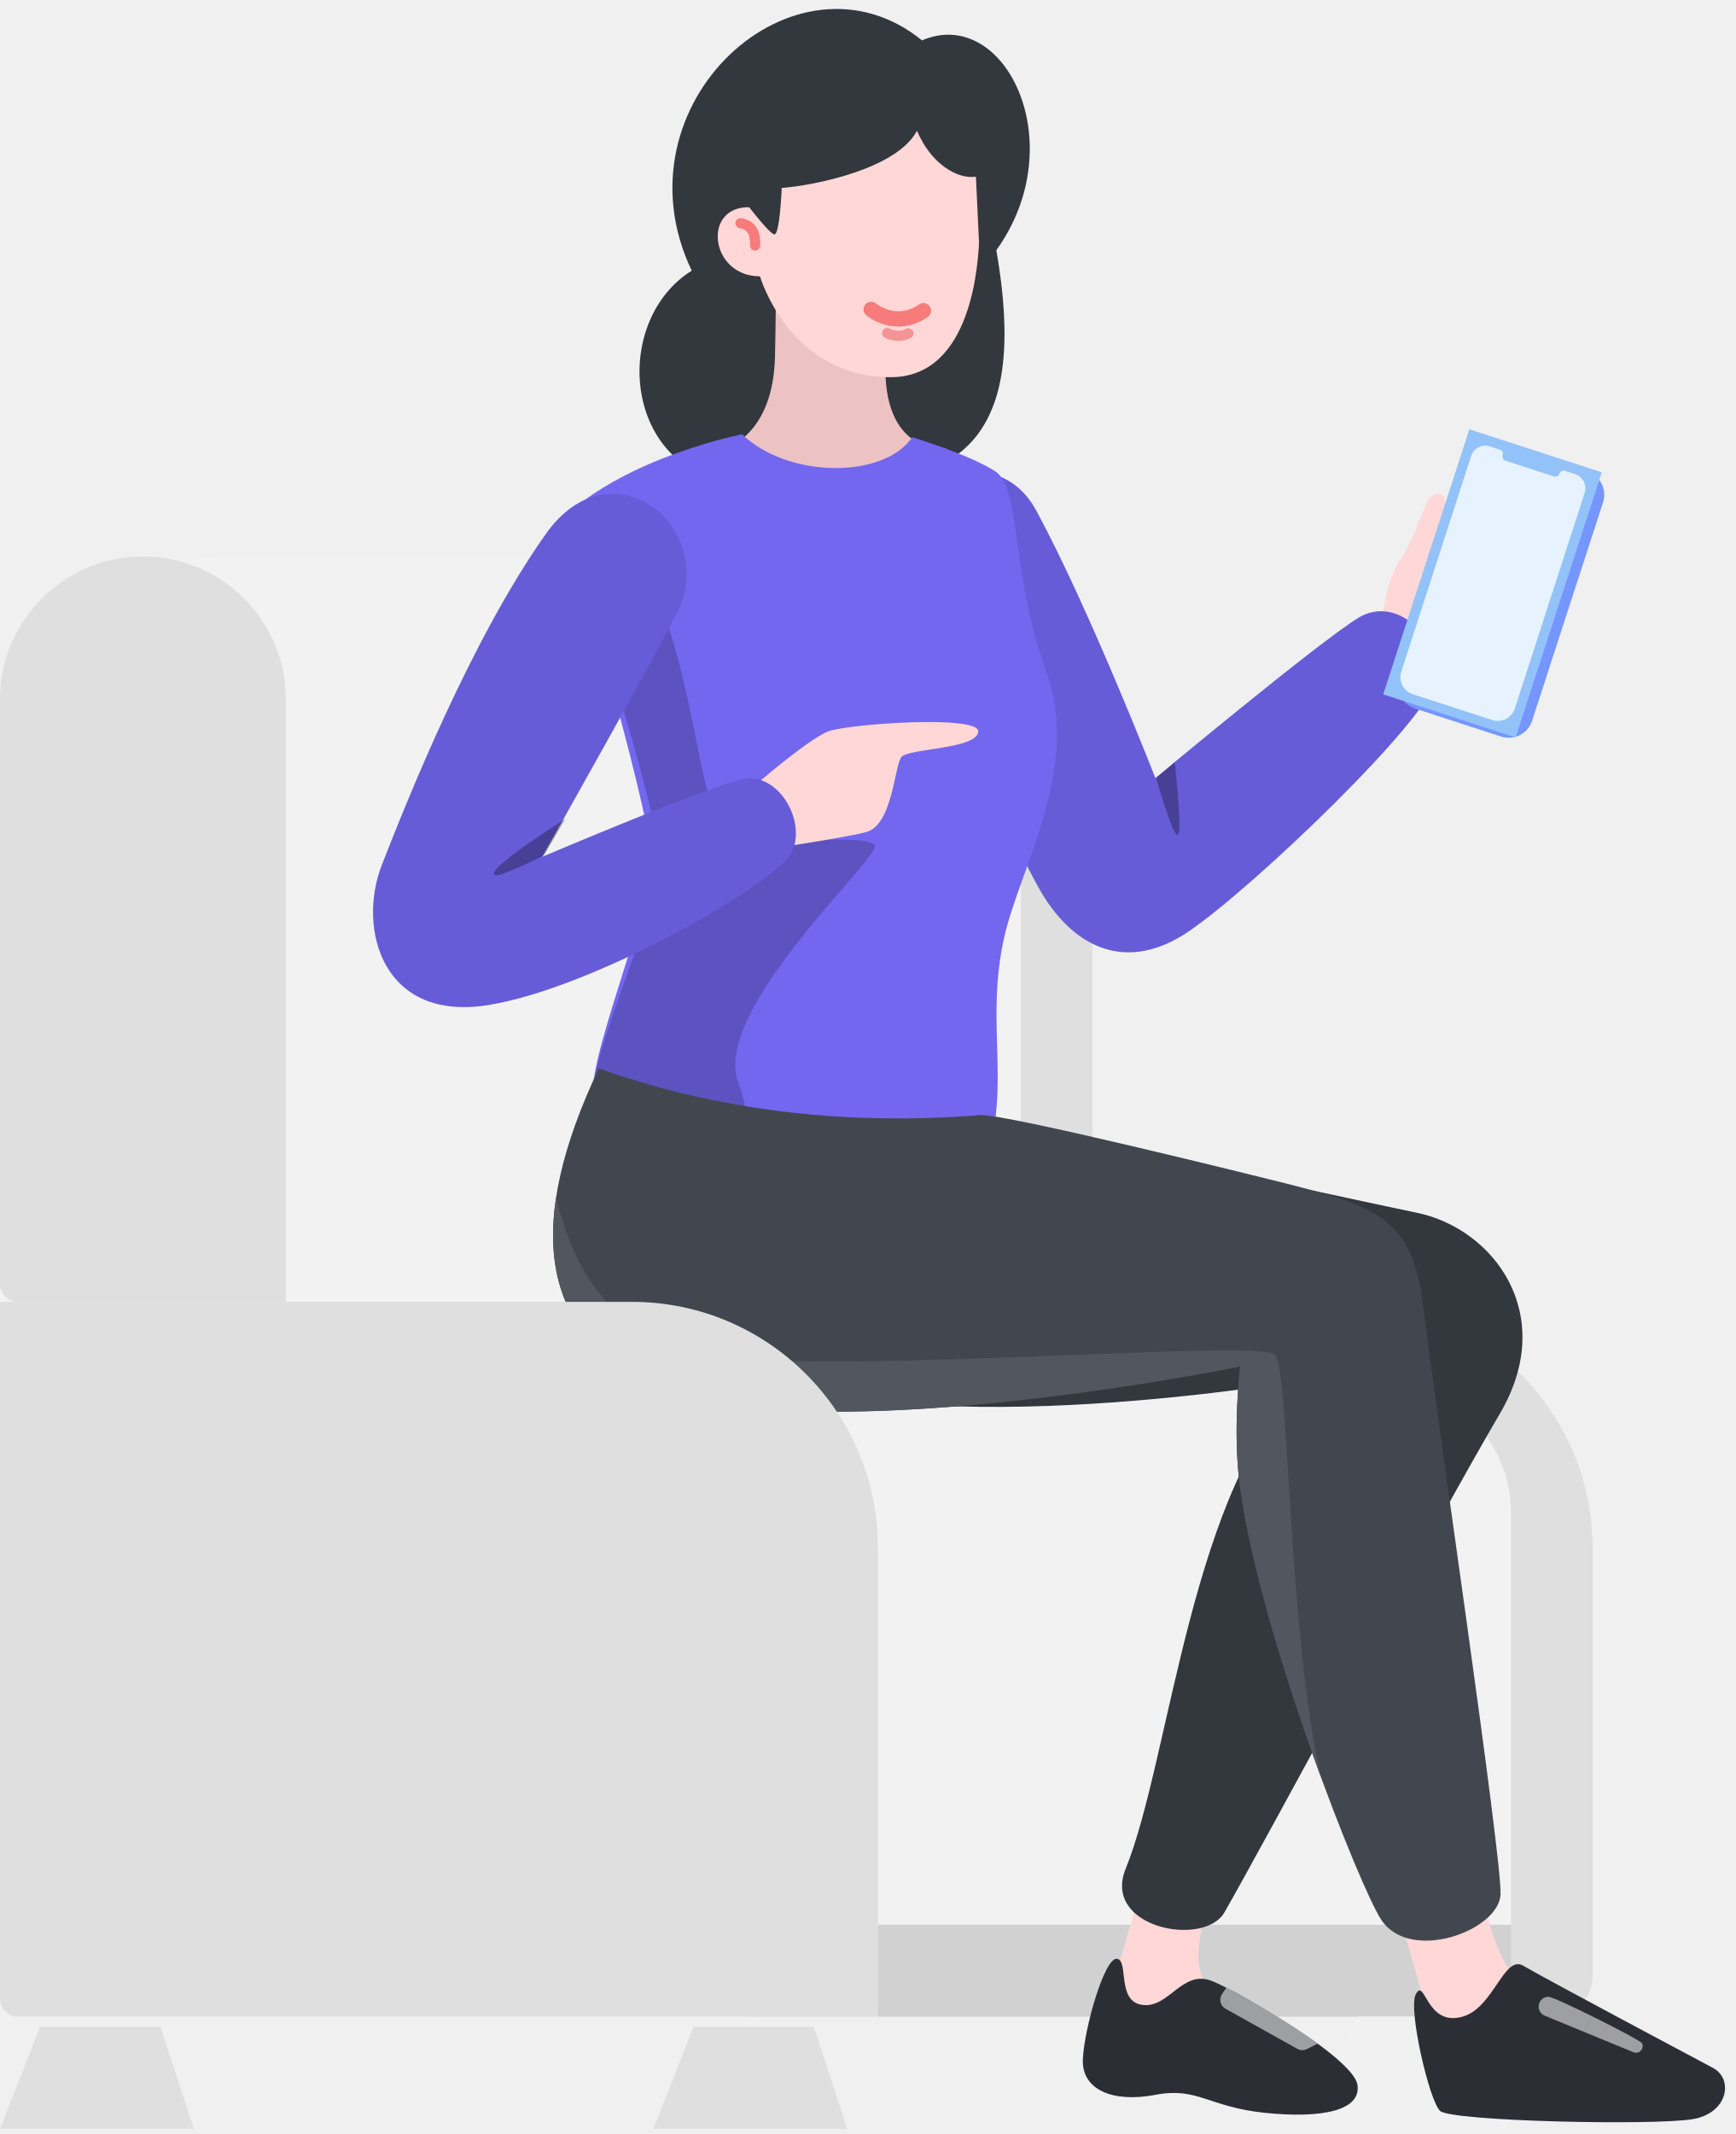
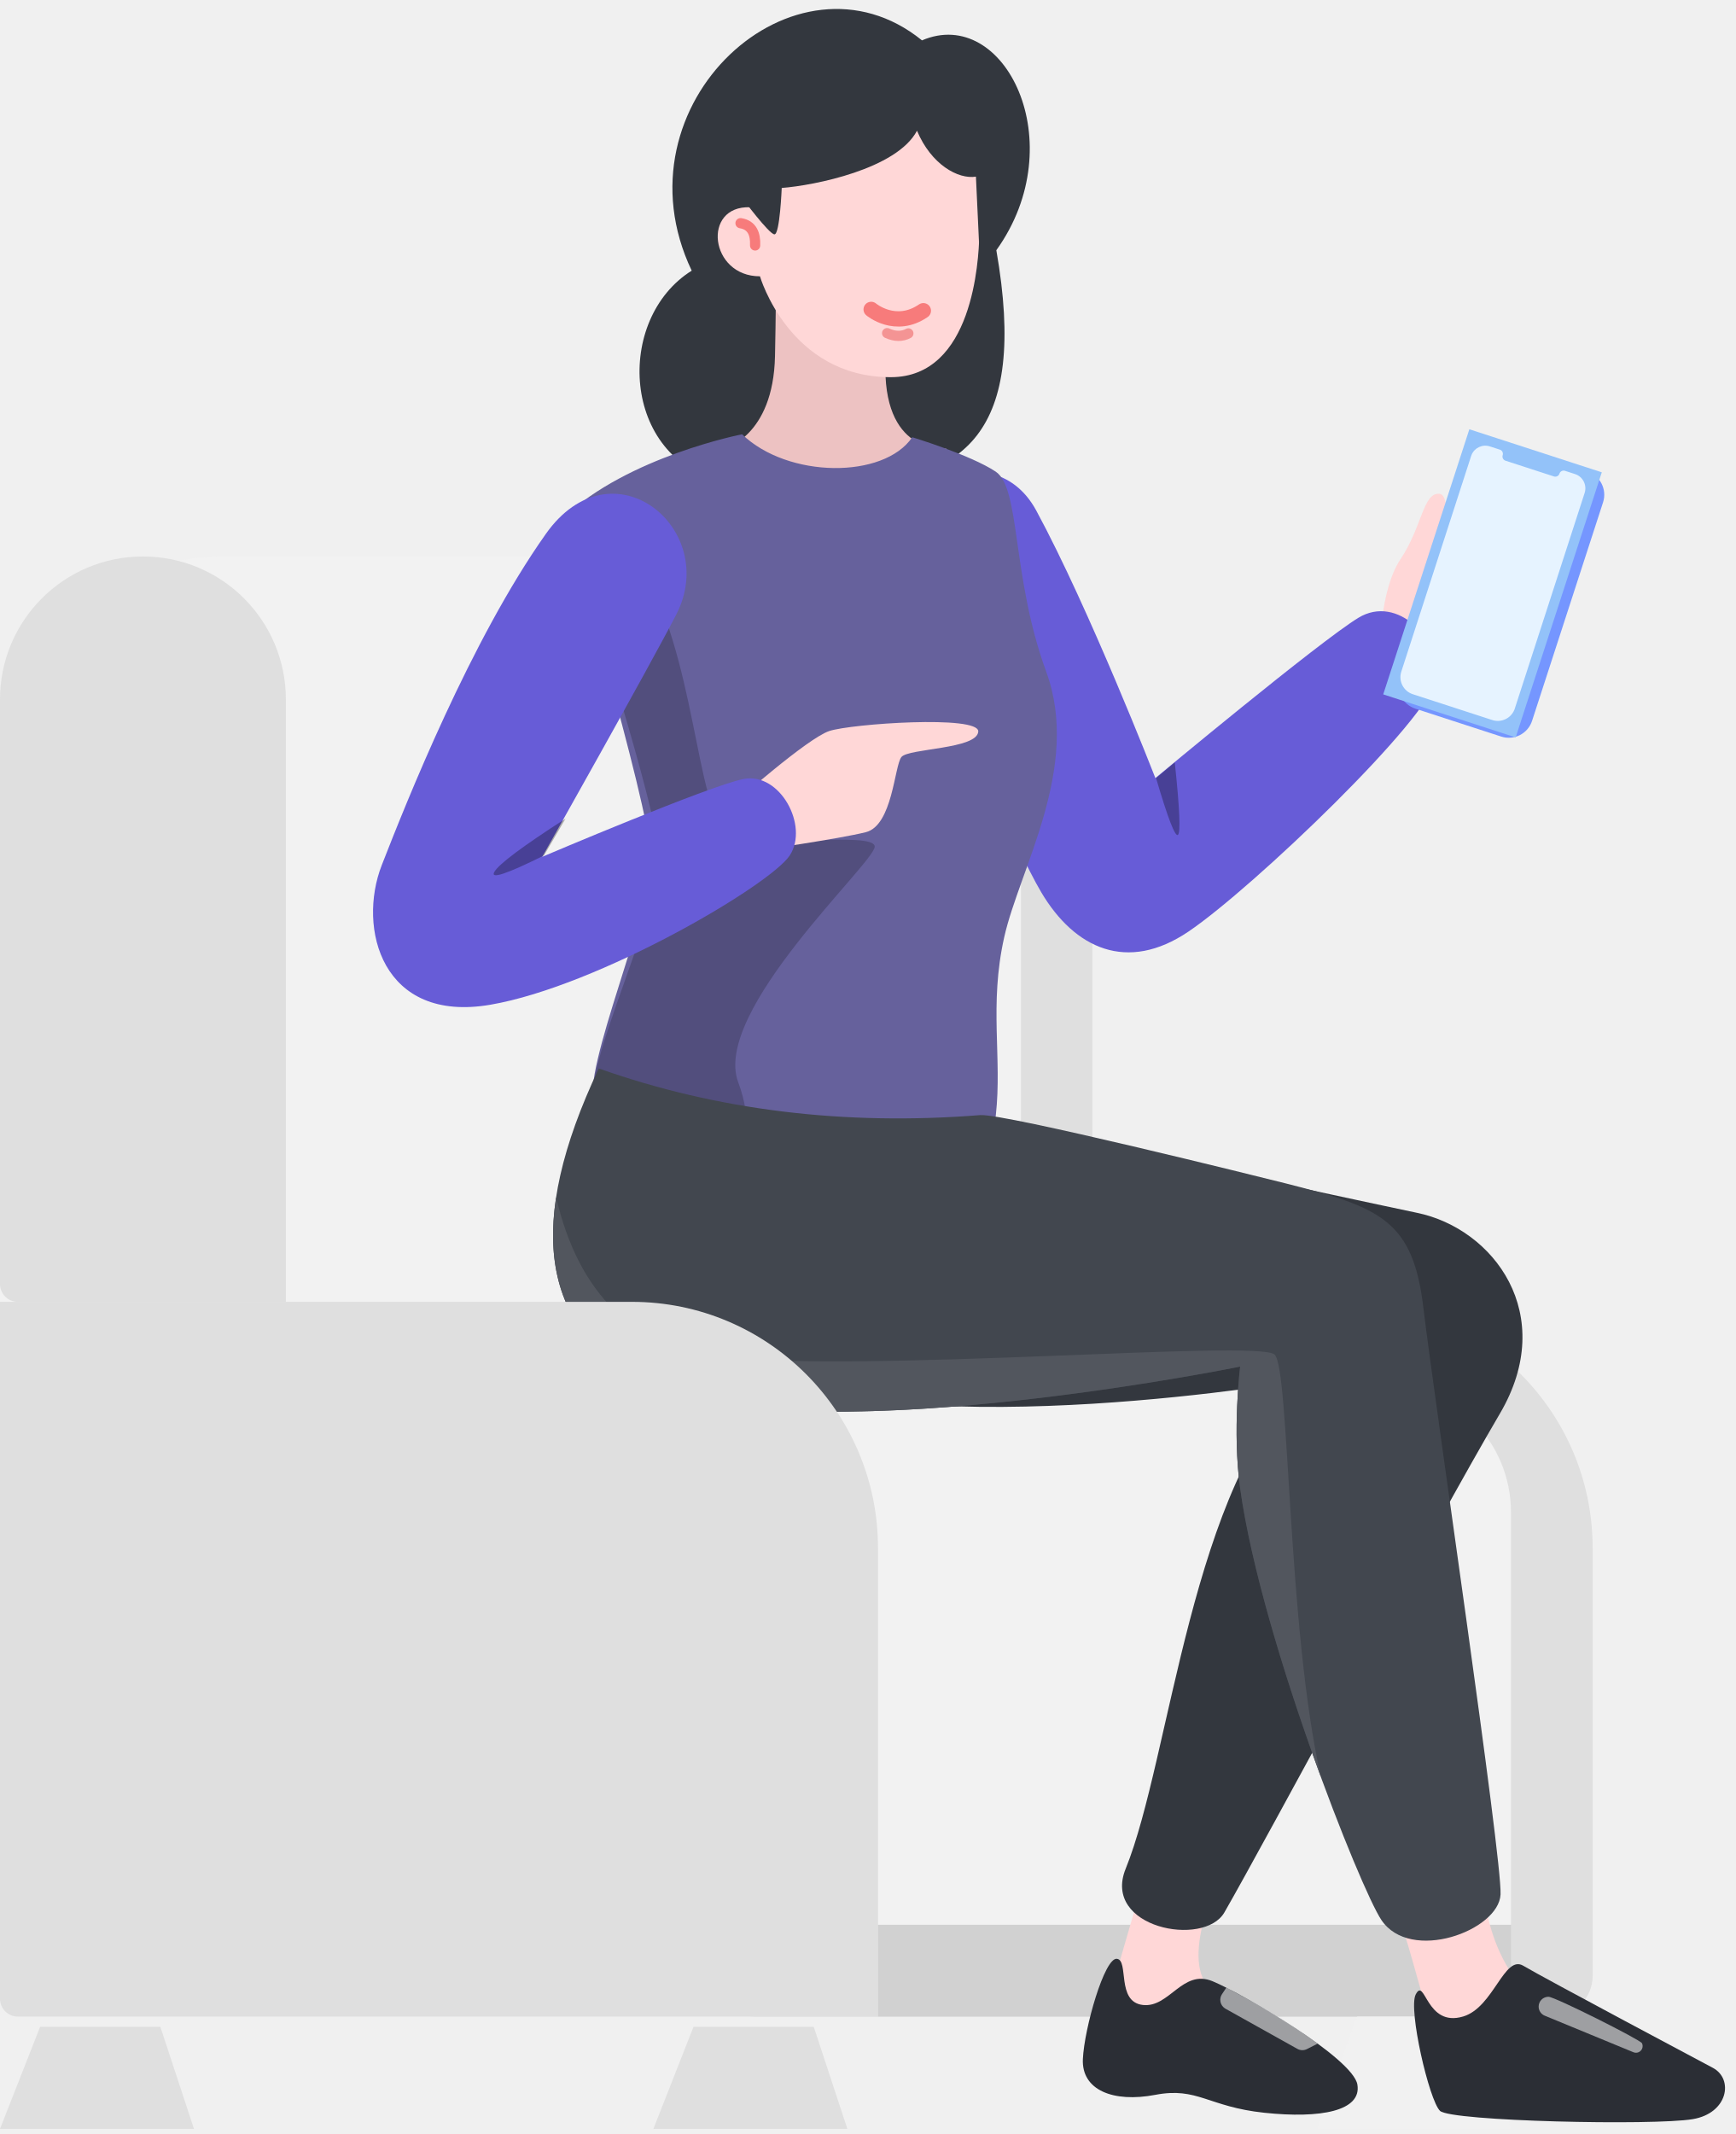
<svg xmlns="http://www.w3.org/2000/svg" width="170px" height="209px" viewBox="0 0 170 209" version="1.1">
  <g id="📝-Pages-New" stroke="none" stroke-width="1" fill="none" fill-rule="evenodd">
    <g id="FAQ" transform="translate(-336, -817)">
      <g id="Illustration" transform="translate(421, 921.5) scale(-1, 1) translate(-421, -921.5) translate(336, 817)">
        <path d="M38.111,127.5 L100,127.5 L100,127.5 L100,193.5 C100,195.709 98.209,197.5 96,197.5 L18,197.5 C15.791,197.5 14,195.709 14,193.5 L14,151.611 C14,138.295 24.795,127.5 38.111,127.5 Z" id="Rectangle" fill="#DFDFDF" />
        <polygon id="Rectangle" fill="#D1D1D1" points="22 188.5 84 188.5 84 197.5 22 197.5" />
        <polygon id="Path" fill="#DFDFDF" points="102.07 198.5 106 208.5 87 208.5 90.293 198.5" />
        <polygon id="Path" fill="#F1F1F1" points="37.07 197.5 41 208.5 22 208.5 25.293 197.5" />
        <polygon id="Path" fill="#DFDFDF" points="166.07 198.5 170 208.5 151 208.5 154.293 198.5" />
        <path d="M86.58,54.796 L100,54.5 L100,54.5 L100,134.5 L63,134.5 L63,78.901 C63,65.792 73.474,55.084 86.58,54.796 Z" id="Rectangle" fill="#DFDFDF" />
        <path d="M94.111,54.5 L148.16,54.5 C160.222,54.5 170,64.278 170,76.34 L170,133.753 C170,134.718 169.218,135.5 168.253,135.5 L70,135.5 L70,135.5 L70,78.611 C70,65.295 80.795,54.5 94.111,54.5 Z" id="Rectangle" fill="#F2F2F2" />
        <path d="M156,54.5 C163.732,54.5 170,60.768 170,68.5 L170,125.753 C170,126.718 169.218,127.5 168.253,127.5 L142,127.5 L142,127.5 L142,68.5 C142,60.768 148.268,54.5 156,54.5 Z" id="Rectangle" fill="#DFDFDF" />
        <path d="M34.6,135.5 L96,135.5 L96,135.5 L96,188.5 L22,188.5 L22,148.1 C22,141.141 27.641,135.5 34.6,135.5 Z" id="Rectangle" fill="#F2F2F2" />
        <g id="Wom1.4" transform="translate(67, 104.5) scale(-1, 1) translate(-67, -104.5) translate(0, 0.5)">
          <g id="Head" transform="translate(26.64127, 0.378756)">
            <path d="M8.147,46.319 C-1.785,44.004 -2.439,30.361 5.112,25.629 C-2.676,9.292 15.333,-6.928 27.669,3.075 C35.756,-0.389 42.476,13.129 34.951,23.628 C38.106,41.654 31.685,46.314 20.109,46.512 L8.147,46.319 Z" id="Path" fill="#33373E" />
            <path d="M8.271,43.06 C8.271,43.06 13.102,41.925 13.27,34.003 C13.437,26.08 13.32,23.376 13.32,23.376 L23.962,23.184 C23.962,23.184 24.078,32.013 24.08,35.207 C24.084,43.785 30.057,43.06 30.057,43.06 C30.057,43.06 28.815,50.016 19.172,50.558 C11.642,50.983 8.271,43.06 8.271,43.06 Z" id="Path" fill="#EDC2C2" />
            <path d="M10.839,19.42 C6.091,19.236 6.866,26.191 11.797,26.182 C11.797,26.182 14.662,36.062 24.607,36.062 C32.684,36.062 33.209,24.546 33.282,22.249 C33.361,19.8 33.371,11.753 33.371,11.753 L10.654,11.742 L10.839,19.42 Z" id="Path" fill="#FFD7D7" />
            <path d="M22.866,28.633 C22.866,28.633 24.498,31.274 27.688,30.334" id="Path" stroke="#F77B7B" stroke-width="1.5" stroke-linecap="round" transform="translate(25.27694, 29.58442) rotate(-18) translate(-25.27694, -29.58442) " />
            <path d="M24.249,31.785 C24.998,32.099 25.708,32.099 26.329,31.738" id="Path" stroke="#F49494" stroke-linecap="round" transform="translate(25.28918, 31.87678) rotate(2) translate(-25.28918, -31.87678) " />
            <path d="M11.057,23.277 C11.356,22.201 11.224,21.261 10.156,20.832" id="Path-8" stroke="#F77B7B" stroke-linecap="round" transform="translate(10.6761, 22.05471) rotate(-13) translate(-10.6761, -22.05471) " />
            <path d="M10.088,18.56 C10.088,18.56 12.69,22.055 13.217,22.073 C13.744,22.092 13.929,17.529 13.929,17.529 C17.121,17.285 25.199,15.675 27.18,11.924 C28.564,15.234 31.212,16.703 32.951,16.421 L33.281,23.452 L34.093,9.317 L9.451,9.317 L10.088,18.56 Z" id="Path" fill="#33373E" />
          </g>
          <g id="LLeg" transform="translate(30.04037, 107.25)">
            <path d="M53.497,75.9 C53.497,75.9 49.238,84.508 52.729,87.221 C56.226,89.934 65.463,95.019 65.463,95.019 L40.992,93.48 L46.431,74.705 L53.497,75.9 Z" id="Path" fill="#FFD7D7" />
            <path d="M43.359,84.092 C44.567,84.233 43.277,88.302 45.892,88.612 C48.501,88.921 49.769,85.066 52.731,86.288 C55.692,87.51 66.492,93.828 66.917,96.411 C67.347,98.994 63.324,99.754 57.805,99.17 C52.287,98.587 51.27,96.623 47.128,97.414 C42.99,98.205 39.891,96.944 40.027,93.919 C40.164,90.894 42.151,83.951 43.359,84.092 Z" id="Path" fill="#2B2E35" />
            <path d="M54.081,86.915 L53.655,87.554 C53.349,88.014 53.473,88.635 53.933,88.941 C53.954,88.956 53.977,88.969 54,88.982 L61.038,92.913 C61.329,93.075 61.681,93.082 61.978,92.931 L63.023,92.401 L63.023,92.401 C61.243,91.111 59.788,90.141 58.18,89.189 C56.945,88.459 55.578,87.706 54.081,86.915 Z" id="Path-14" fill-opacity="0.541" fill="#FFFFFF" />
            <path d="M16.635,0.026 C24.043,0.357 65.276,9.483 72.767,11.034 C80.258,12.584 86.591,20.974 80.879,30.689 C74.463,41.595 57.909,72.567 53.889,79.549 C51.9,83.005 41.864,81.067 44.221,75.267 C48.616,64.455 50.657,37.292 61.861,27.388 C61.861,27.388 24.181,33.951 7.905,26.434 C-3.924,20.969 -1.248,-0.775 16.635,0.026 Z" id="Path" fill="#33373E" />
          </g>
          <g id="LArm" transform="translate(52.38391, 45.76)">
            <path d="M46.782,17.675 C46.782,17.675 46.699,11.643 48.807,8.49 C50.916,5.338 50.999,1.989 52.595,2.099 C54.191,2.208 52.611,9.992 52.611,9.992 C52.611,9.992 54.636,9.218 56.09,8.239 C57.545,7.26 61.955,2.432 62.986,3.288 C64.734,4.745 61.919,12.967 60.386,14.61 C58.848,16.255 50.445,21.661 50.445,21.661 L46.782,17.675 Z" id="Path" fill="#FFD7D7" />
            <path d="M1.256,14.061 C4.702,22.06 11.012,36.754 13.613,41.138 C16.873,46.628 22.014,49.047 28.033,44.973 C34.357,40.693 51.771,23.999 52.282,20.217 C52.788,16.435 48.526,11.898 44.669,14.247 C40.812,16.596 24.787,29.942 24.787,29.942 C24.787,29.942 18.32,13.351 13.117,3.74 C8.611,-4.575 -3.99,1.9 1.256,14.061 Z" id="Path" fill="#675CD7" />
            <path d="M24.854,29.951 C26.012,33.882 26.726,35.733 26.997,35.506 C27.268,35.278 27.164,32.913 26.687,28.41 L24.854,29.951 Z" id="Path" fill-opacity="0.303" fill="#000000" />
          </g>
          <g id="PhoneMini4" transform="translate(110.3976, 56.90821) scale(-1, 1) rotate(-18) translate(-110.3976, -56.90821) translate(102.3976, 42.40821)">
            <g id="Group-3" transform="translate(0, 0)">
              <path d="M2.834,1.009 L11.674,1.009 C12.999,1.009 14.074,2.083 14.074,3.409 L14.074,25.909 C14.074,27.234 12.999,28.309 11.674,28.309 L2.834,28.309 C1.509,28.309 0.434,27.234 0.434,25.909 L0.434,3.409 C0.434,2.083 1.509,1.009 2.834,1.009 Z" id="Rectangle" fill="#7596FF" fill-rule="nonzero" />
              <rect id="Rectangle" fill="#93C2F9" x="1.461" y="0.65" width="13.64" height="27.3" />
              <path d="M3.899,1.625 L4.934,1.625 C5.145,1.625 5.32,1.777 5.356,1.977 L5.363,2.055 C5.363,2.292 5.555,2.484 5.793,2.484 L10.781,2.484 C10.991,2.484 11.167,2.332 11.203,2.132 L11.21,2.055 C11.21,1.817 11.402,1.625 11.639,1.625 L12.669,1.625 C13.433,1.625 14.06,2.214 14.121,2.964 L14.126,3.085 L14.126,3.085 L14.106,25.285 C14.104,26.254 13.319,27.038 12.351,27.04 L4.167,27.04 C3.241,27.041 2.482,26.323 2.418,25.412 L2.413,25.287 C2.413,25.286 2.413,25.285 2.415,25.285 L2.434,3.09 C2.435,2.281 3.091,1.625 3.899,1.625 Z" id="Rectangle" fill="#E6F3FF" fill-rule="nonzero" />
            </g>
          </g>
          <g id="Body" transform="translate(19.19922, 42.03301)">
-             <path d="M0,8.15 C0,8.15 8.305,35.978 8.551,41.246 C8.797,46.514 1.758,61.997 2.957,65.911 C5.72,74.954 40.995,78.848 42.343,66.682 C42.971,61.009 41.663,55.917 43.17,49.231 C44.672,42.546 50.709,32.612 47.285,23.271 C43.861,13.931 44.778,5.29 42.329,3.657 C39.88,2.024 34.156,0.289 34.156,0.289 C31.372,4.389 21.973,4.329 17.489,-4.61852778e-14 C17.489,-4.61852778e-14 6.348,2.163 0,8.15 Z" id="Path" fill="#7367F0" />
+             <path d="M0,8.15 C0,8.15 8.305,35.978 8.551,41.246 C8.797,46.514 1.758,61.997 2.957,65.911 C5.72,74.954 40.995,78.848 42.343,66.682 C42.971,61.009 41.663,55.917 43.17,49.231 C44.672,42.546 50.709,32.612 47.285,23.271 C43.861,13.931 44.778,5.29 42.329,3.657 C39.88,2.024 34.156,0.289 34.156,0.289 C31.372,4.389 21.973,4.329 17.489,-4.61852778e-14 C17.489,-4.61852778e-14 6.348,2.163 0,8.15 Z" id="Path" fill="#66619c" />
            <path d="M7.442,12.657 C12.978,21.448 12.961,36.755 15.934,38.76 C18.907,40.764 30.479,38.797 30.479,40.385 C30.479,41.972 14.488,56.522 17.113,63.477 C18.487,67.119 18.115,70.377 15.994,73.251 L15.302,73.1 C9.002,71.675 3.936,69.117 2.957,65.911 C1.758,61.997 9.609,46.514 9.363,41.246 C9.154,36.774 2.553,16.046 0.563,9.882 C2.183,7.021 4.476,7.946 7.442,12.657 Z" id="Path" fill-opacity="0.199" fill="#000000" />
          </g>
          <g id="RArm" transform="translate(0, 47.85625)">
            <path d="M36.081,30.158 C36.081,30.158 43.076,23.962 45.217,23.243 C47.359,22.524 59.9,21.661 59.821,23.285 C59.731,25.026 52.995,24.926 52.297,25.782 C51.599,26.638 51.44,32.491 48.802,33.148 C46.169,33.805 38.275,34.938 38.275,34.938 L36.081,30.158 Z" id="Path" fill="#FFD7D7" />
            <path d="M17.471,3.926 C10.102,14.334 3.81,30.189 1.395,36.371 C-1.021,42.552 1.416,51.876 12.036,50.045 C22.637,48.22 39.504,38.3 41.37,35.406 C43.237,32.513 40.401,27.247 36.831,27.937 C33.523,28.574 17.116,35.556 17.116,35.556 C17.116,35.556 27.672,16.832 30.249,11.813 C34.554,3.431 23.963,-5.246 17.471,3.926 Z" id="Path" fill="#675CD7" />
            <path d="M17.283,35.428 C13.598,37.26 11.98,37.792 12.429,37.024 C12.879,36.255 15.2,34.521 19.393,31.821 L17.283,35.428 Z" id="Path" fill-opacity="0.303" fill="#000000" />
          </g>
          <g id="RLeg" transform="translate(17.86184, 104)">
            <path d="M91.408,79.495 C91.408,79.495 91.279,89.628 99.622,93.416 C107.96,97.204 113.9,96.976 113.144,99.904 C112.388,102.833 90.686,102.714 88.659,100.424 C86.932,98.476 83.176,80.333 82.141,81.72 L91.408,79.495 Z" id="Path" fill="#FFD7D7" />
            <path d="M84.807,90.837 C85.739,89.036 85.797,94.103 89.472,92.987 C92.454,92.08 93.474,86.893 95.358,88.029 C97.243,89.165 113.83,97.974 113.925,98.027 C115.967,99.128 115.397,102.463 111.947,103.045 C108.114,103.692 88.254,103.257 87.189,102.234 C86.123,101.212 84.06,92.282 84.807,90.837 Z" id="Path" fill="#2B2E35" />
            <path d="M97.812,91.059 C97.812,91.059 97.812,91.059 97.812,91.059 C97.28,91.059 96.849,91.49 96.849,92.022 C96.849,92.412 97.084,92.764 97.445,92.912 L106.135,96.493 C106.468,96.63 106.849,96.471 106.986,96.139 C107.056,95.968 107.051,95.775 106.971,95.609 C106.971,95.609 106.971,95.609 106.971,95.609 C106.809,95.271 98.437,91.059 97.812,91.059 Z" id="Path-14" fill-opacity="0.541" fill="#FFFFFF" />
            <path d="M4.789,0.143 C-2.392,15.318 -0.936,25.511 9.154,30.722 C23.792,38.281 67.612,29.341 67.612,29.341 C67.612,29.341 66.829,35.65 67.612,41.277 C69.657,55.972 79.383,80.456 81.441,83.533 C84.286,87.787 92.955,84.579 93.118,81.036 C93.282,77.494 86.583,32.251 85.565,23.623 C84.552,14.995 81.352,13.742 72.008,11.383 C69.862,10.842 44.476,4.528 42.151,4.712 C28.829,5.766 16.375,4.243 4.789,0.143 Z" id="Path" fill="#42474F" />
            <path d="M16.595,28.373 C31.087,29.998 69.453,26.648 70.994,28.17 C72.465,29.624 72.22,54.905 75.52,69.538 L75.018,68.156 C71.914,59.53 68.692,49.038 67.612,41.277 C66.829,35.65 67.612,29.341 67.612,29.341 L65.845,29.683 C57.515,31.249 22.035,37.374 9.154,30.722 C2.175,27.118 -0.673,21.13 0.61,12.759 C2.819,22.221 8.148,27.426 16.595,28.373 Z" id="Path" fill="#52565E" />
          </g>
        </g>
        <path d="M108.111,127.5 L170,127.5 L170,127.5 L170,195.753 C170,196.718 169.218,197.5 168.253,197.5 L84,197.5 L84,197.5 L84,151.611 C84,138.295 94.795,127.5 108.111,127.5 Z" id="Rectangle" fill="#DFDFDF" />
      </g>
    </g>
  </g>
</svg>
